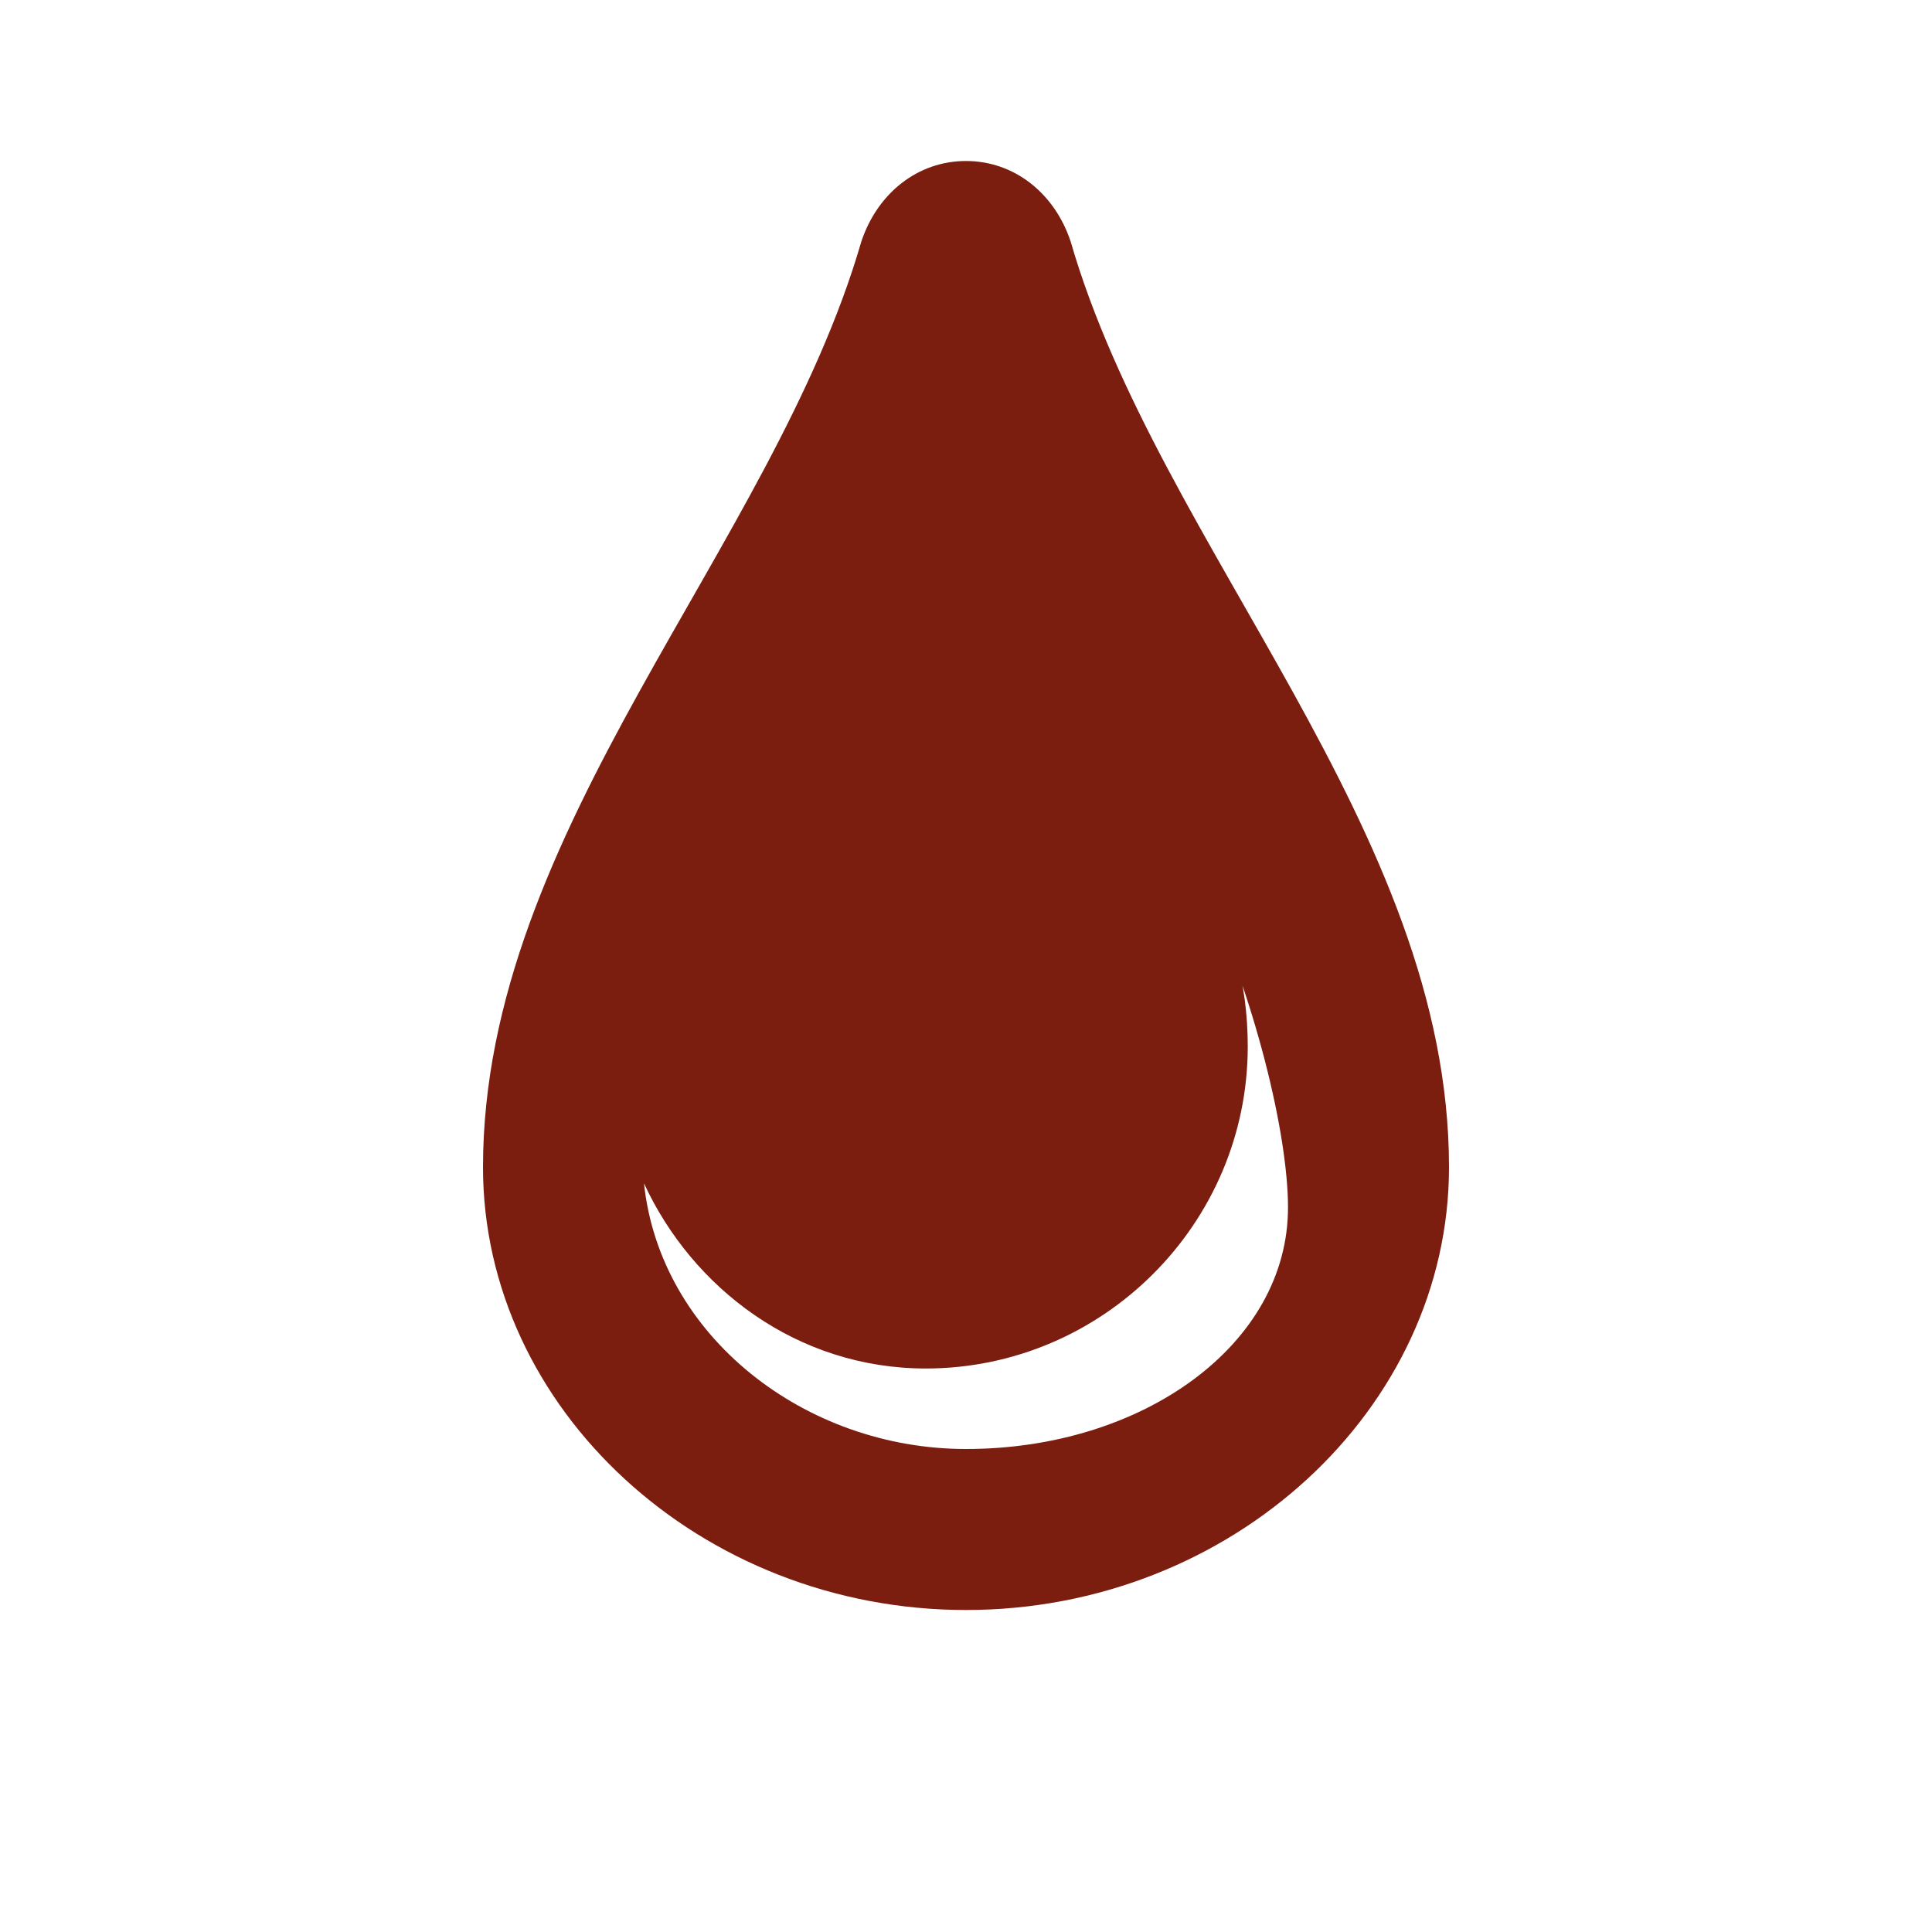
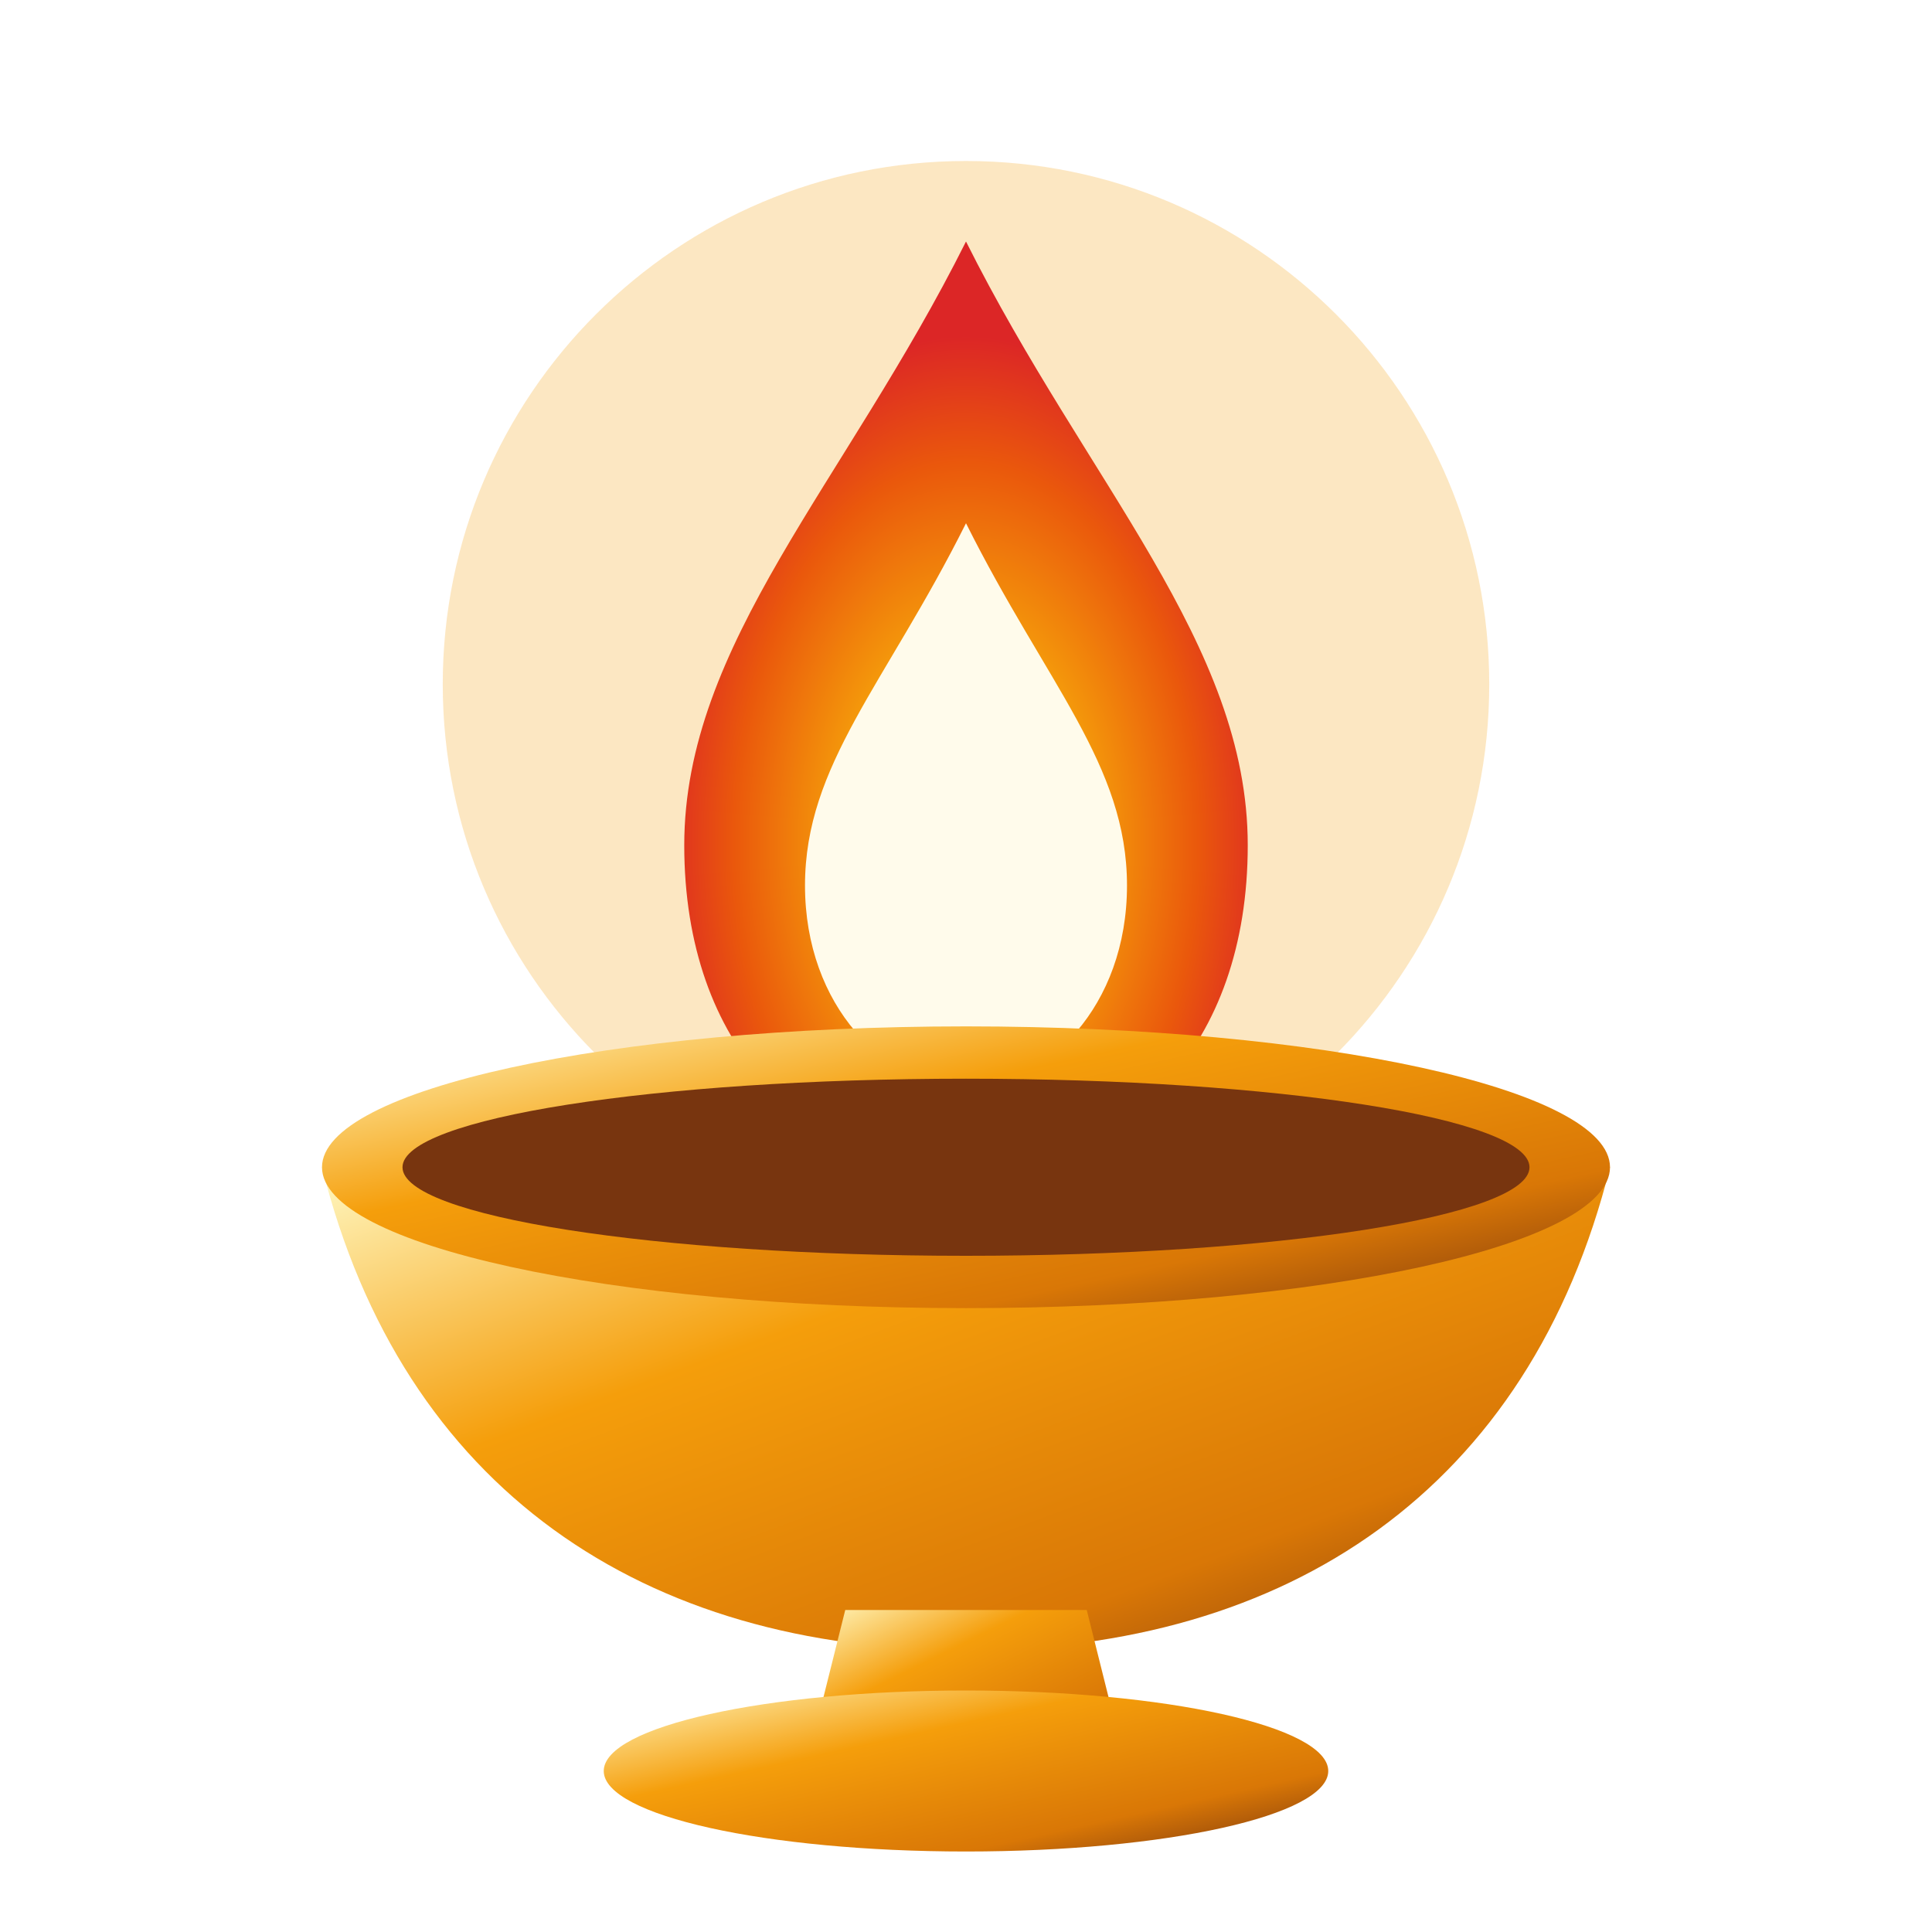
- <svg xmlns="http://www.w3.org/2000/svg" viewBox="0 0 24 24" width="24" height="24" fill="#7B1E10">
-   <path d="M12 2c-.6 0-1.1.4-1.3 1C9.6 6.8 6 10.3 6 14.5 6 17.5 8.7 20 12 20s6-2.5 6-5.5c0-4.2-3.6-7.7-4.7-11.5-.2-.6-.7-1-1.3-1zm0 16c-2 0-3.8-1.4-4-3.3.6 1.3 1.9 2.3 3.5 2.3 2.2 0 4-1.8 4-4 0-.8-.2-1.5-.6-2.1.7 1.5 1.1 3.2 1.1 4.1 0 1.7-1.8 3-4 3z" />
+ <svg xmlns="http://www.w3.org/2000/svg" viewBox="0 0 48 48" width="100%" height="100%">
+   <defs>
+     <linearGradient id="aartiGold" x1="0%" y1="0%" x2="100%" y2="100%">
+       <stop offset="0%" stop-color="#FFF9C4" />
+       <stop offset="35%" stop-color="#F59E0B" />
+       <stop offset="75%" stop-color="#D97706" />
+       <stop offset="100%" stop-color="#78350F" />
+     </linearGradient>
+     <radialGradient id="flameOuter" cx="50%" cy="65%" r="55%">
+       <stop offset="0%" stop-color="#FEF08A" />
+       <stop offset="40%" stop-color="#F59E0B" />
+       <stop offset="75%" stop-color="#EA580C" />
+       <stop offset="100%" stop-color="#DC2626" />
+     </radialGradient>
+   </defs>
+   <circle cx="24" cy="17" r="13" fill="#F59E0B" opacity="0.25" />
+   <path d="M24 6 C21 12 17 16 17 21 C17 26 20 29 24 29 C28 29 31 26 31 21 C31 16 27 12 24 6Z" fill="url(#flameOuter)" />
+   <path d="M24 13 C22 17 20 19 20 22 C20 25 22 27 24 27 C26 27 28 25 28 22 C28 19 26 17 24 13Z" fill="#FFFBEB" />
+   <path d="M8 29 C10 37 16 41 24 41 C32 41 38 37 40 29 C34 32 14 32 8 29Z" fill="url(#aartiGold)" />
+   <ellipse cx="24" cy="29" rx="16" ry="3.5" fill="url(#aartiGold)" />
+   <ellipse cx="24" cy="29" rx="14" ry="2.2" fill="#78350F" />
+   <path d="M21 40 L20 44 L28 44 L27 40 Z" fill="url(#aartiGold)" />
+   <ellipse cx="24" cy="44" rx="9" ry="2" fill="url(#aartiGold)" />
</svg>
